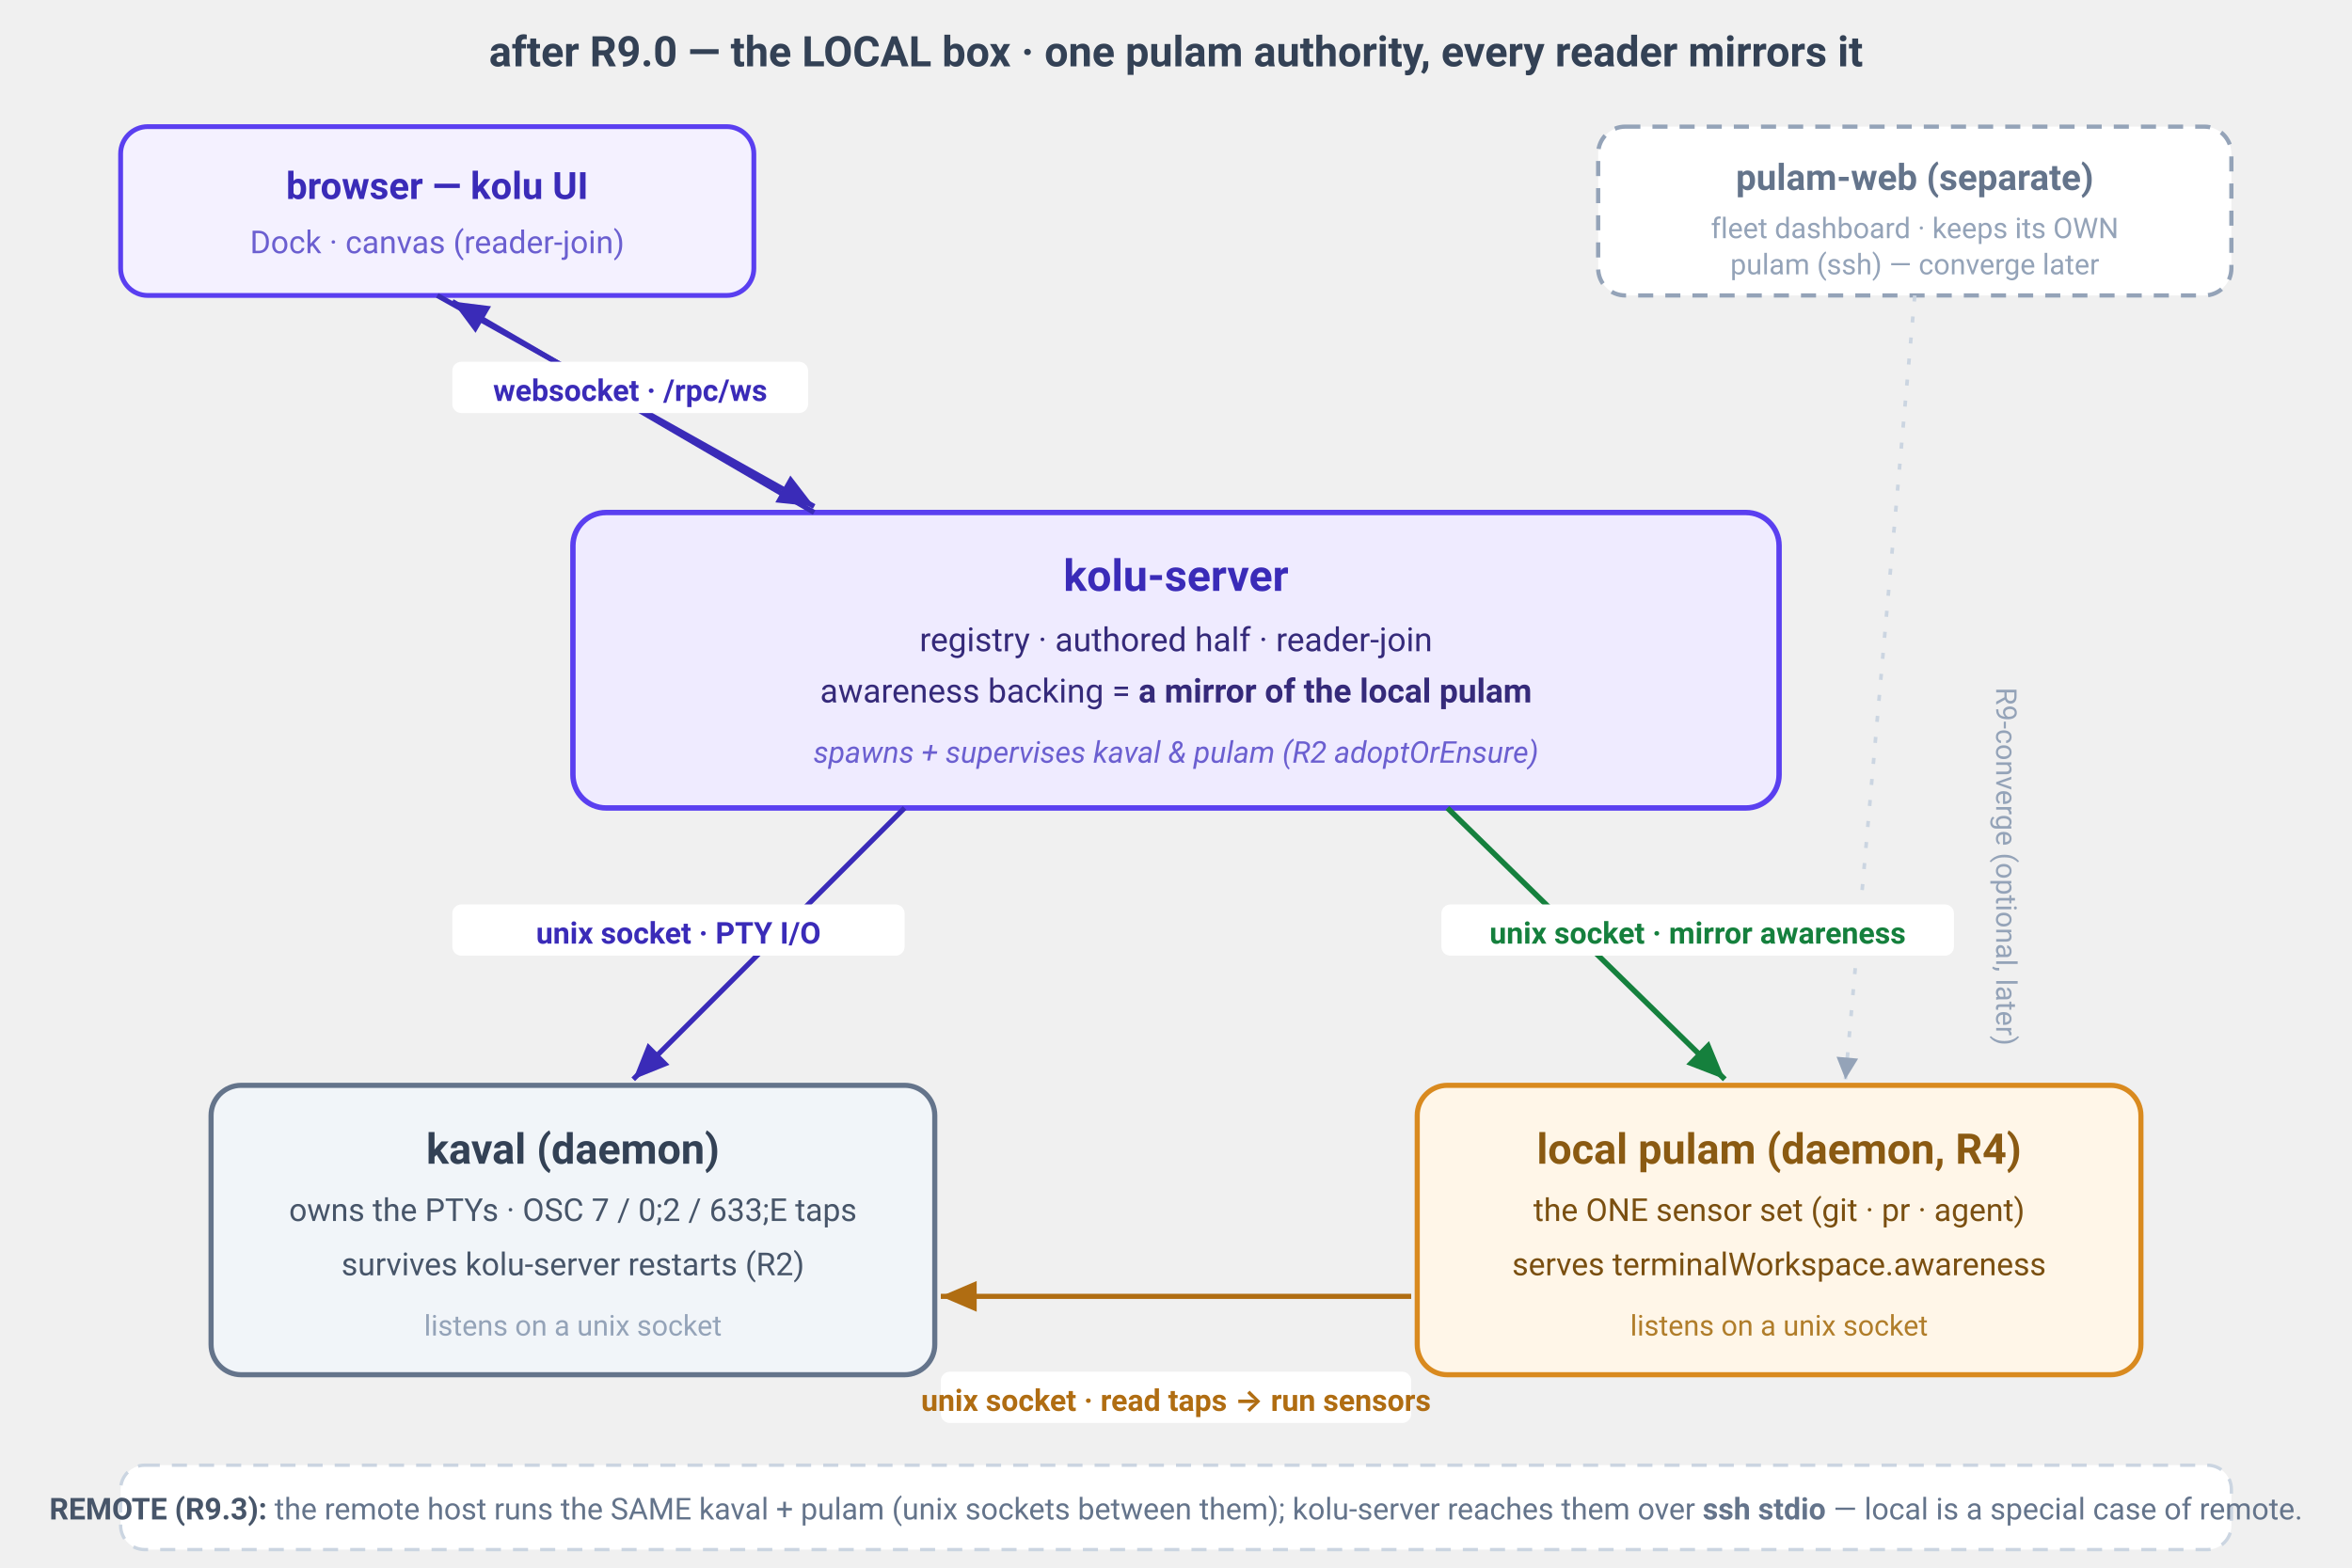
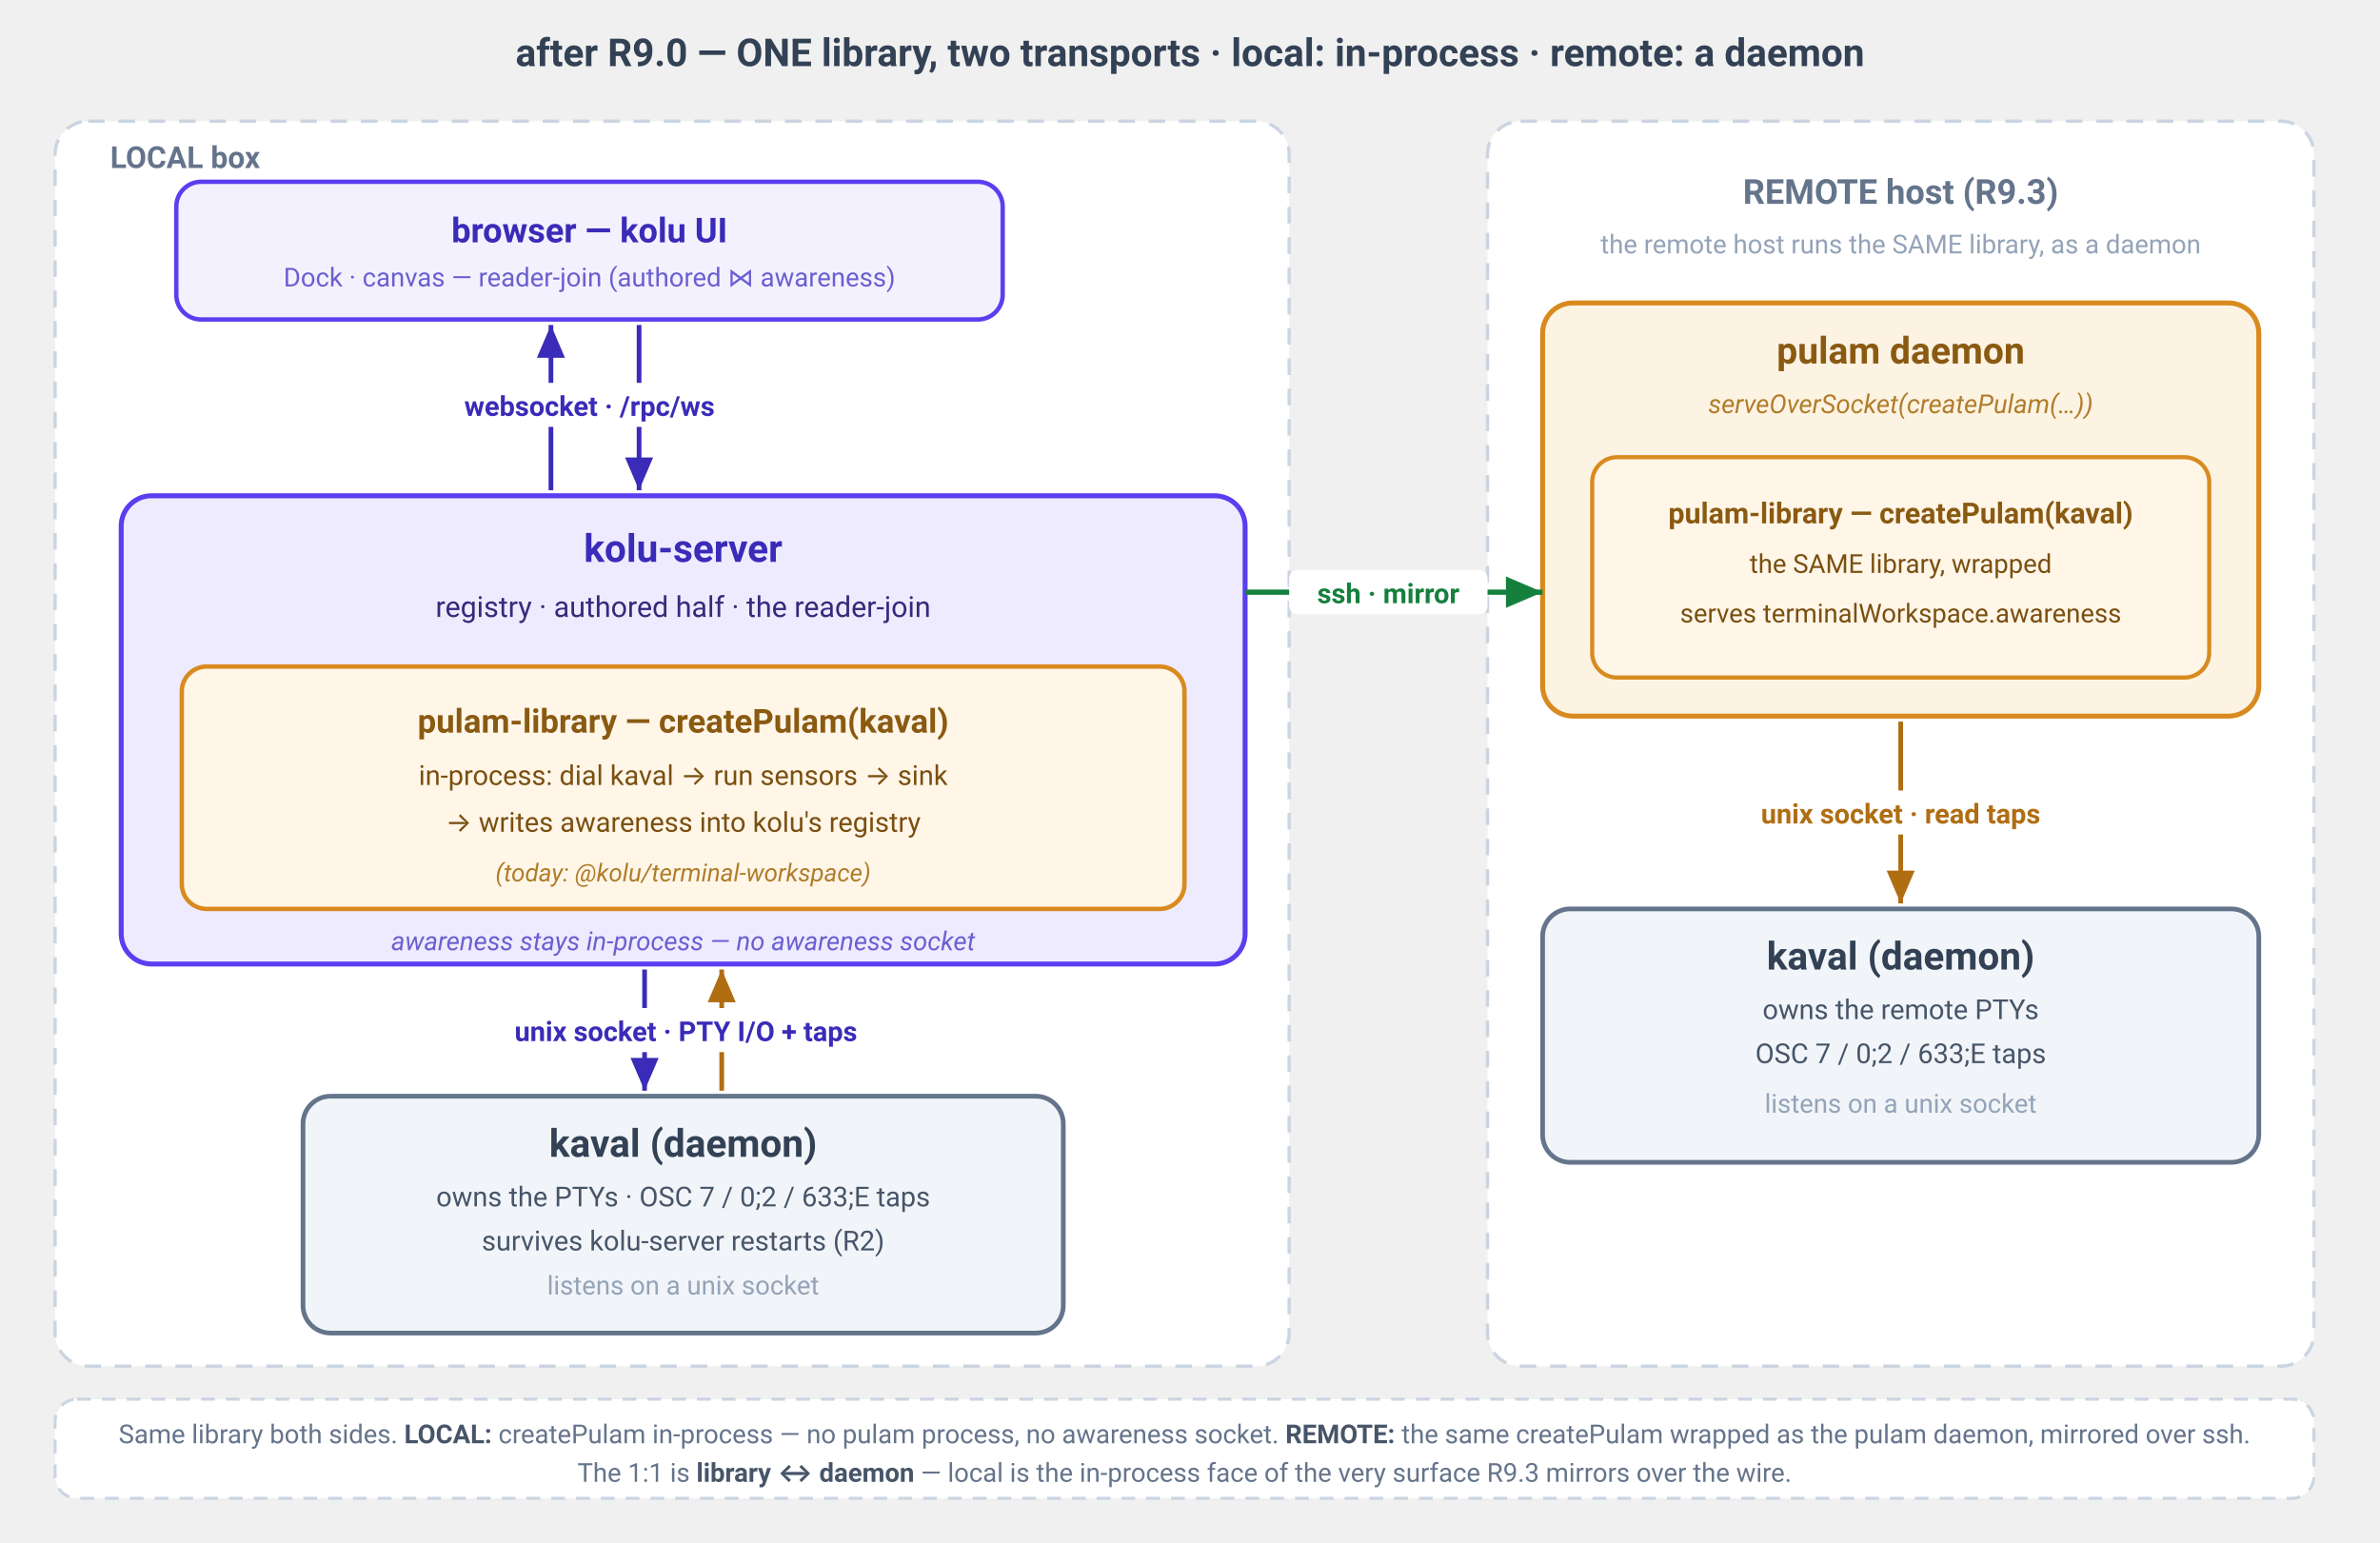
- <svg xmlns="http://www.w3.org/2000/svg" viewBox="0 0 780 520" font-family="ui-sans-serif,system-ui,-apple-system,Segoe UI,Roboto,sans-serif">
+ <svg xmlns="http://www.w3.org/2000/svg" viewBox="0 0 864 560" font-family="ui-sans-serif,system-ui,-apple-system,Segoe UI,Roboto,sans-serif">
  <defs>
    <marker id="b" markerWidth="9" markerHeight="9" refX="7" refY="3" orient="auto">
      <path d="M0,0 L7,3 L0,6 Z" fill="#3a2bb8" />
    </marker>
    <marker id="g" markerWidth="9" markerHeight="9" refX="7" refY="3" orient="auto">
      <path d="M0,0 L7,3 L0,6 Z" fill="#15803d" />
    </marker>
    <marker id="a" markerWidth="9" markerHeight="9" refX="7" refY="3" orient="auto">
      <path d="M0,0 L7,3 L0,6 Z" fill="#b06d12" />
    </marker>
-     <marker id="s" markerWidth="8" markerHeight="8" refX="6" refY="3" orient="auto">
-       <path d="M0,0 L6,3 L0,6 Z" fill="#94a3b8" />
-     </marker>
  </defs>
-   <text x="390" y="22" text-anchor="middle" font-size="14" font-weight="700" fill="#334155">after R9.0 — the LOCAL box · one pulam authority, every reader mirrors it</text>
-   <rect x="40" y="42" width="210" height="56" rx="9" fill="#f4f1ff" stroke="#5a3ff0" stroke-width="1.6" />
-   <text x="145" y="66" text-anchor="middle" font-size="12.5" font-weight="700" fill="#3a2bb8">browser — kolu UI</text>
-   <text x="145" y="84" text-anchor="middle" font-size="10.5" fill="#6b5fd0">Dock · canvas (reader-join)</text>
-   <rect x="530" y="42" width="210" height="56" rx="9" fill="#ffffff" stroke="#94a3b8" stroke-width="1.4" stroke-dasharray="5 4" />
-   <text x="635" y="63" text-anchor="middle" font-size="12" font-weight="700" fill="#64748b">pulam-web (separate)</text>
-   <text x="635" y="79" text-anchor="middle" font-size="9.5" fill="#94a3b8">fleet dashboard · keeps its OWN</text>
-   <text x="635" y="91" text-anchor="middle" font-size="9.5" fill="#94a3b8">pulam (ssh) — converge later</text>
-   <rect x="190" y="170" width="400" height="98" rx="11" fill="#efebff" stroke="#5a3ff0" stroke-width="1.8" />
-   <text x="390" y="196" text-anchor="middle" font-size="14.5" font-weight="700" fill="#3a2bb8">kolu-server</text>
-   <text x="390" y="216" text-anchor="middle" font-size="11" fill="#352a7a">registry · authored half · reader-join</text>
-   <text x="390" y="233" text-anchor="middle" font-size="11" fill="#352a7a">awareness backing = <tspan font-weight="700">a mirror of the local pulam</tspan>
-   </text>
-   <text x="390" y="253" text-anchor="middle" font-size="10" font-style="italic" fill="#6b5fd0">spawns + supervises kaval &amp; pulam (R2 adoptOrEnsure)</text>
-   <rect x="70" y="360" width="240" height="96" rx="10" fill="#f1f5f9" stroke="#64748b" stroke-width="1.7" />
-   <text x="190" y="386" text-anchor="middle" font-size="14" font-weight="700" fill="#334155">kaval  (daemon)</text>
-   <text x="190" y="405" text-anchor="middle" font-size="10.5" fill="#475569">owns the PTYs · OSC 7 / 0;2 / 633;E taps</text>
-   <text x="190" y="423" text-anchor="middle" font-size="10.5" fill="#475569">survives kolu-server restarts (R2)</text>
-   <text x="190" y="443" text-anchor="middle" font-size="9.5" fill="#94a3b8">listens on a unix socket</text>
-   <rect x="470" y="360" width="240" height="96" rx="10" fill="#fff6e8" stroke="#d98a1f" stroke-width="1.7" />
-   <text x="590" y="386" text-anchor="middle" font-size="14" font-weight="700" fill="#8a5a12">local pulam  (daemon, R4)</text>
-   <text x="590" y="405" text-anchor="middle" font-size="10.5" fill="#7a4f10">the ONE sensor set (git · pr · agent)</text>
-   <text x="590" y="423" text-anchor="middle" font-size="10.5" fill="#7a4f10">serves terminalWorkspace.awareness</text>
-   <text x="590" y="443" text-anchor="middle" font-size="9.5" fill="#b07d2a">listens on a unix socket</text>
-   <line x1="145" y1="98" x2="270" y2="168" stroke="#3a2bb8" stroke-width="1.7" marker-end="url(#b)" />
-   <line x1="270" y1="170" x2="150" y2="100" stroke="#3a2bb8" stroke-width="1.7" marker-end="url(#b)" />
-   <rect x="150" y="120" width="118" height="17" rx="3" fill="#fff" />
-   <text x="209" y="133" text-anchor="middle" font-size="10" font-weight="700" fill="#3a2bb8">websocket · /rpc/ws</text>
-   <line x1="635" y1="98" x2="612" y2="358" stroke="#cbd5e1" stroke-width="1.2" stroke-dasharray="2 5" marker-end="url(#s)" />
-   <text x="662" y="228" font-size="9.5" fill="#94a3b8" transform="rotate(90 662 228)">R9-converge (optional, later)</text>
-   <line x1="300" y1="268" x2="210" y2="358" stroke="#3a2bb8" stroke-width="1.7" marker-end="url(#b)" />
-   <rect x="150" y="300" width="150" height="17" rx="3" fill="#fff" />
-   <text x="225" y="313" text-anchor="middle" font-size="10" font-weight="700" fill="#3a2bb8">unix socket · PTY I/O</text>
-   <line x1="480" y1="268" x2="572" y2="358" stroke="#15803d" stroke-width="1.8" marker-end="url(#g)" />
-   <rect x="478" y="300" width="170" height="17" rx="3" fill="#fff" />
-   <text x="563" y="313" text-anchor="middle" font-size="10" font-weight="700" fill="#15803d">unix socket · mirror awareness</text>
-   <line x1="468" y1="430" x2="312" y2="430" stroke="#b06d12" stroke-width="1.7" marker-end="url(#a)" />
-   <rect x="312" y="455" width="156" height="17" rx="3" fill="#fff" />
-   <text x="390" y="468" text-anchor="middle" font-size="10" font-weight="700" fill="#b06d12">unix socket · read taps → run sensors</text>
-   <rect x="40" y="486" width="700" height="28" rx="8" fill="#ffffff" stroke="#cbd5e1" stroke-width="1.1" stroke-dasharray="5 4" />
-   <text x="390" y="504" text-anchor="middle" font-size="10" fill="#64748b">
-     <tspan font-weight="700" fill="#475569">REMOTE (R9.3):</tspan> the remote host runs the SAME kaval + pulam (unix sockets between them); kolu-server reaches them over <tspan font-weight="700">ssh stdio</tspan> — local is a special case of remote.</text>
+   <text x="432" y="24" text-anchor="middle" font-size="14" font-weight="700" fill="#334155">after R9.0 — ONE library, two transports · local: in-process · remote: a daemon</text>
+   <rect x="20" y="44" width="448" height="452" rx="12" fill="#ffffff" stroke="#cbd5e1" stroke-width="1.2" stroke-dasharray="6 5" />
+   <text x="40" y="61" font-size="11" font-weight="700" fill="#64748b">LOCAL box</text>
+   <rect x="64" y="66" width="300" height="50" rx="9" fill="#f4f1ff" stroke="#5a3ff0" stroke-width="1.6" />
+   <text x="214" y="88" text-anchor="middle" font-size="12.5" font-weight="700" fill="#3a2bb8">browser — kolu UI</text>
+   <text x="214" y="104" text-anchor="middle" font-size="9.5" fill="#6b5fd0">Dock · canvas — reader-join (authored ⋈ awareness)</text>
+   <rect x="44" y="180" width="408" height="170" rx="11" fill="#efebff" stroke="#5a3ff0" stroke-width="1.8" />
+   <text x="248" y="204" text-anchor="middle" font-size="14" font-weight="700" fill="#3a2bb8">kolu-server</text>
+   <text x="248" y="224" text-anchor="middle" font-size="10.5" fill="#352a7a">registry · authored half · the reader-join</text>
+   <rect x="66" y="242" width="364" height="88" rx="9" fill="#fff6e8" stroke="#d98a1f" stroke-width="1.6" />
+   <text x="248" y="266" text-anchor="middle" font-size="12" font-weight="700" fill="#8a5a12">pulam-library — createPulam(kaval)</text>
+   <text x="248" y="285" text-anchor="middle" font-size="10" fill="#7a4f10">in-process: dial kaval → run sensors → sink</text>
+   <text x="248" y="302" text-anchor="middle" font-size="10" fill="#7a4f10">→ writes awareness into kolu's registry</text>
+   <text x="248" y="320" text-anchor="middle" font-size="9" font-style="italic" fill="#b07d2a">(today: @kolu/terminal-workspace)</text>
+   <text x="248" y="345" text-anchor="middle" font-size="9.5" font-style="italic" fill="#6b5fd0">awareness stays in-process — no awareness socket</text>
+   <rect x="110" y="398" width="276" height="86" rx="10" fill="#f1f5f9" stroke="#64748b" stroke-width="1.7" />
+   <text x="248" y="420" text-anchor="middle" font-size="14" font-weight="700" fill="#334155">kaval  (daemon)</text>
+   <text x="248" y="438" text-anchor="middle" font-size="10" fill="#475569">owns the PTYs · OSC 7 / 0;2 / 633;E taps</text>
+   <text x="248" y="454" text-anchor="middle" font-size="10" fill="#475569">survives kolu-server restarts (R2)</text>
+   <text x="248" y="470" text-anchor="middle" font-size="9.5" fill="#94a3b8">listens on a unix socket</text>
+   <line x1="232" y1="118" x2="232" y2="178" stroke="#3a2bb8" stroke-width="1.7" marker-end="url(#b)" />
+   <line x1="200" y1="178" x2="200" y2="118" stroke="#3a2bb8" stroke-width="1.7" marker-end="url(#b)" />
+   <rect x="158" y="139" width="112" height="16" rx="3" fill="#fff" />
+   <text x="214" y="151" text-anchor="middle" font-size="10" font-weight="700" fill="#3a2bb8">websocket · /rpc/ws</text>
+   <line x1="234" y1="352" x2="234" y2="396" stroke="#3a2bb8" stroke-width="1.7" marker-end="url(#b)" />
+   <line x1="262" y1="396" x2="262" y2="352" stroke="#b06d12" stroke-width="1.7" marker-end="url(#a)" />
+   <rect x="168" y="366" width="162" height="16" rx="3" fill="#fff" />
+   <text x="249" y="378" text-anchor="middle" font-size="10" font-weight="700" fill="#3a2bb8">unix socket · PTY I/O + taps</text>
+   <rect x="540" y="44" width="300" height="452" rx="12" fill="#ffffff" stroke="#cbd5e1" stroke-width="1.2" stroke-dasharray="6 5" />
+   <text x="690" y="74" text-anchor="middle" font-size="12.5" font-weight="700" fill="#64748b">REMOTE host (R9.3)</text>
+   <text x="690" y="92" text-anchor="middle" font-size="9.5" fill="#94a3b8">the remote host runs the SAME library, as a daemon</text>
+   <rect x="560" y="110" width="260" height="150" rx="11" fill="#fdf3e3" stroke="#d98a1f" stroke-width="1.8" />
+   <text x="690" y="132" text-anchor="middle" font-size="13.5" font-weight="700" fill="#8a5a12">pulam daemon</text>
+   <text x="690" y="150" text-anchor="middle" font-size="9.5" font-style="italic" fill="#b07d2a">serveOverSocket(createPulam(…))</text>
+   <rect x="578" y="166" width="224" height="80" rx="9" fill="#fff6e8" stroke="#d98a1f" stroke-width="1.5" />
+   <text x="690" y="190" text-anchor="middle" font-size="10.5" font-weight="700" fill="#8a5a12">pulam-library — createPulam(kaval)</text>
+   <text x="690" y="208" text-anchor="middle" font-size="9.5" fill="#7a4f10">the SAME library, wrapped</text>
+   <text x="690" y="226" text-anchor="middle" font-size="9.5" fill="#7a4f10">serves terminalWorkspace.awareness</text>
+   <rect x="560" y="330" width="260" height="92" rx="10" fill="#f1f5f9" stroke="#64748b" stroke-width="1.7" />
+   <text x="690" y="352" text-anchor="middle" font-size="14" font-weight="700" fill="#334155">kaval  (daemon)</text>
+   <text x="690" y="370" text-anchor="middle" font-size="10" fill="#475569">owns the remote PTYs</text>
+   <text x="690" y="386" text-anchor="middle" font-size="10" fill="#475569">OSC 7 / 0;2 / 633;E taps</text>
+   <text x="690" y="404" text-anchor="middle" font-size="9.5" fill="#94a3b8">listens on a unix socket</text>
+   <line x1="452" y1="215" x2="560" y2="215" stroke="#15803d" stroke-width="1.9" marker-end="url(#g)" />
+   <rect x="468" y="207" width="72" height="16" rx="3" fill="#fff" />
+   <text x="504" y="219" text-anchor="middle" font-size="10" font-weight="700" fill="#15803d">ssh · mirror</text>
+   <line x1="690" y1="262" x2="690" y2="328" stroke="#b06d12" stroke-width="1.7" marker-end="url(#a)" />
+   <rect x="620" y="287" width="140" height="16" rx="3" fill="#fff" />
+   <text x="690" y="299" text-anchor="middle" font-size="10" font-weight="700" fill="#b06d12">unix socket · read taps</text>
+   <rect x="20" y="508" width="820" height="36" rx="8" fill="#ffffff" stroke="#cbd5e1" stroke-width="1.1" stroke-dasharray="5 4" />
+   <text x="430" y="524" text-anchor="middle" font-size="9.5" fill="#64748b">Same library both sides. <tspan font-weight="700" fill="#475569">LOCAL:</tspan> createPulam in-process — no pulam process, no awareness socket. <tspan font-weight="700" fill="#475569">REMOTE:</tspan> the same createPulam wrapped as the pulam daemon, mirrored over ssh.</text>
+   <text x="430" y="538" text-anchor="middle" font-size="9.5" fill="#64748b">The 1:1 is <tspan font-weight="700" fill="#475569">library ↔ daemon</tspan> — local is the in-process face of the very surface R9.3 mirrors over the wire.</text>
</svg>
